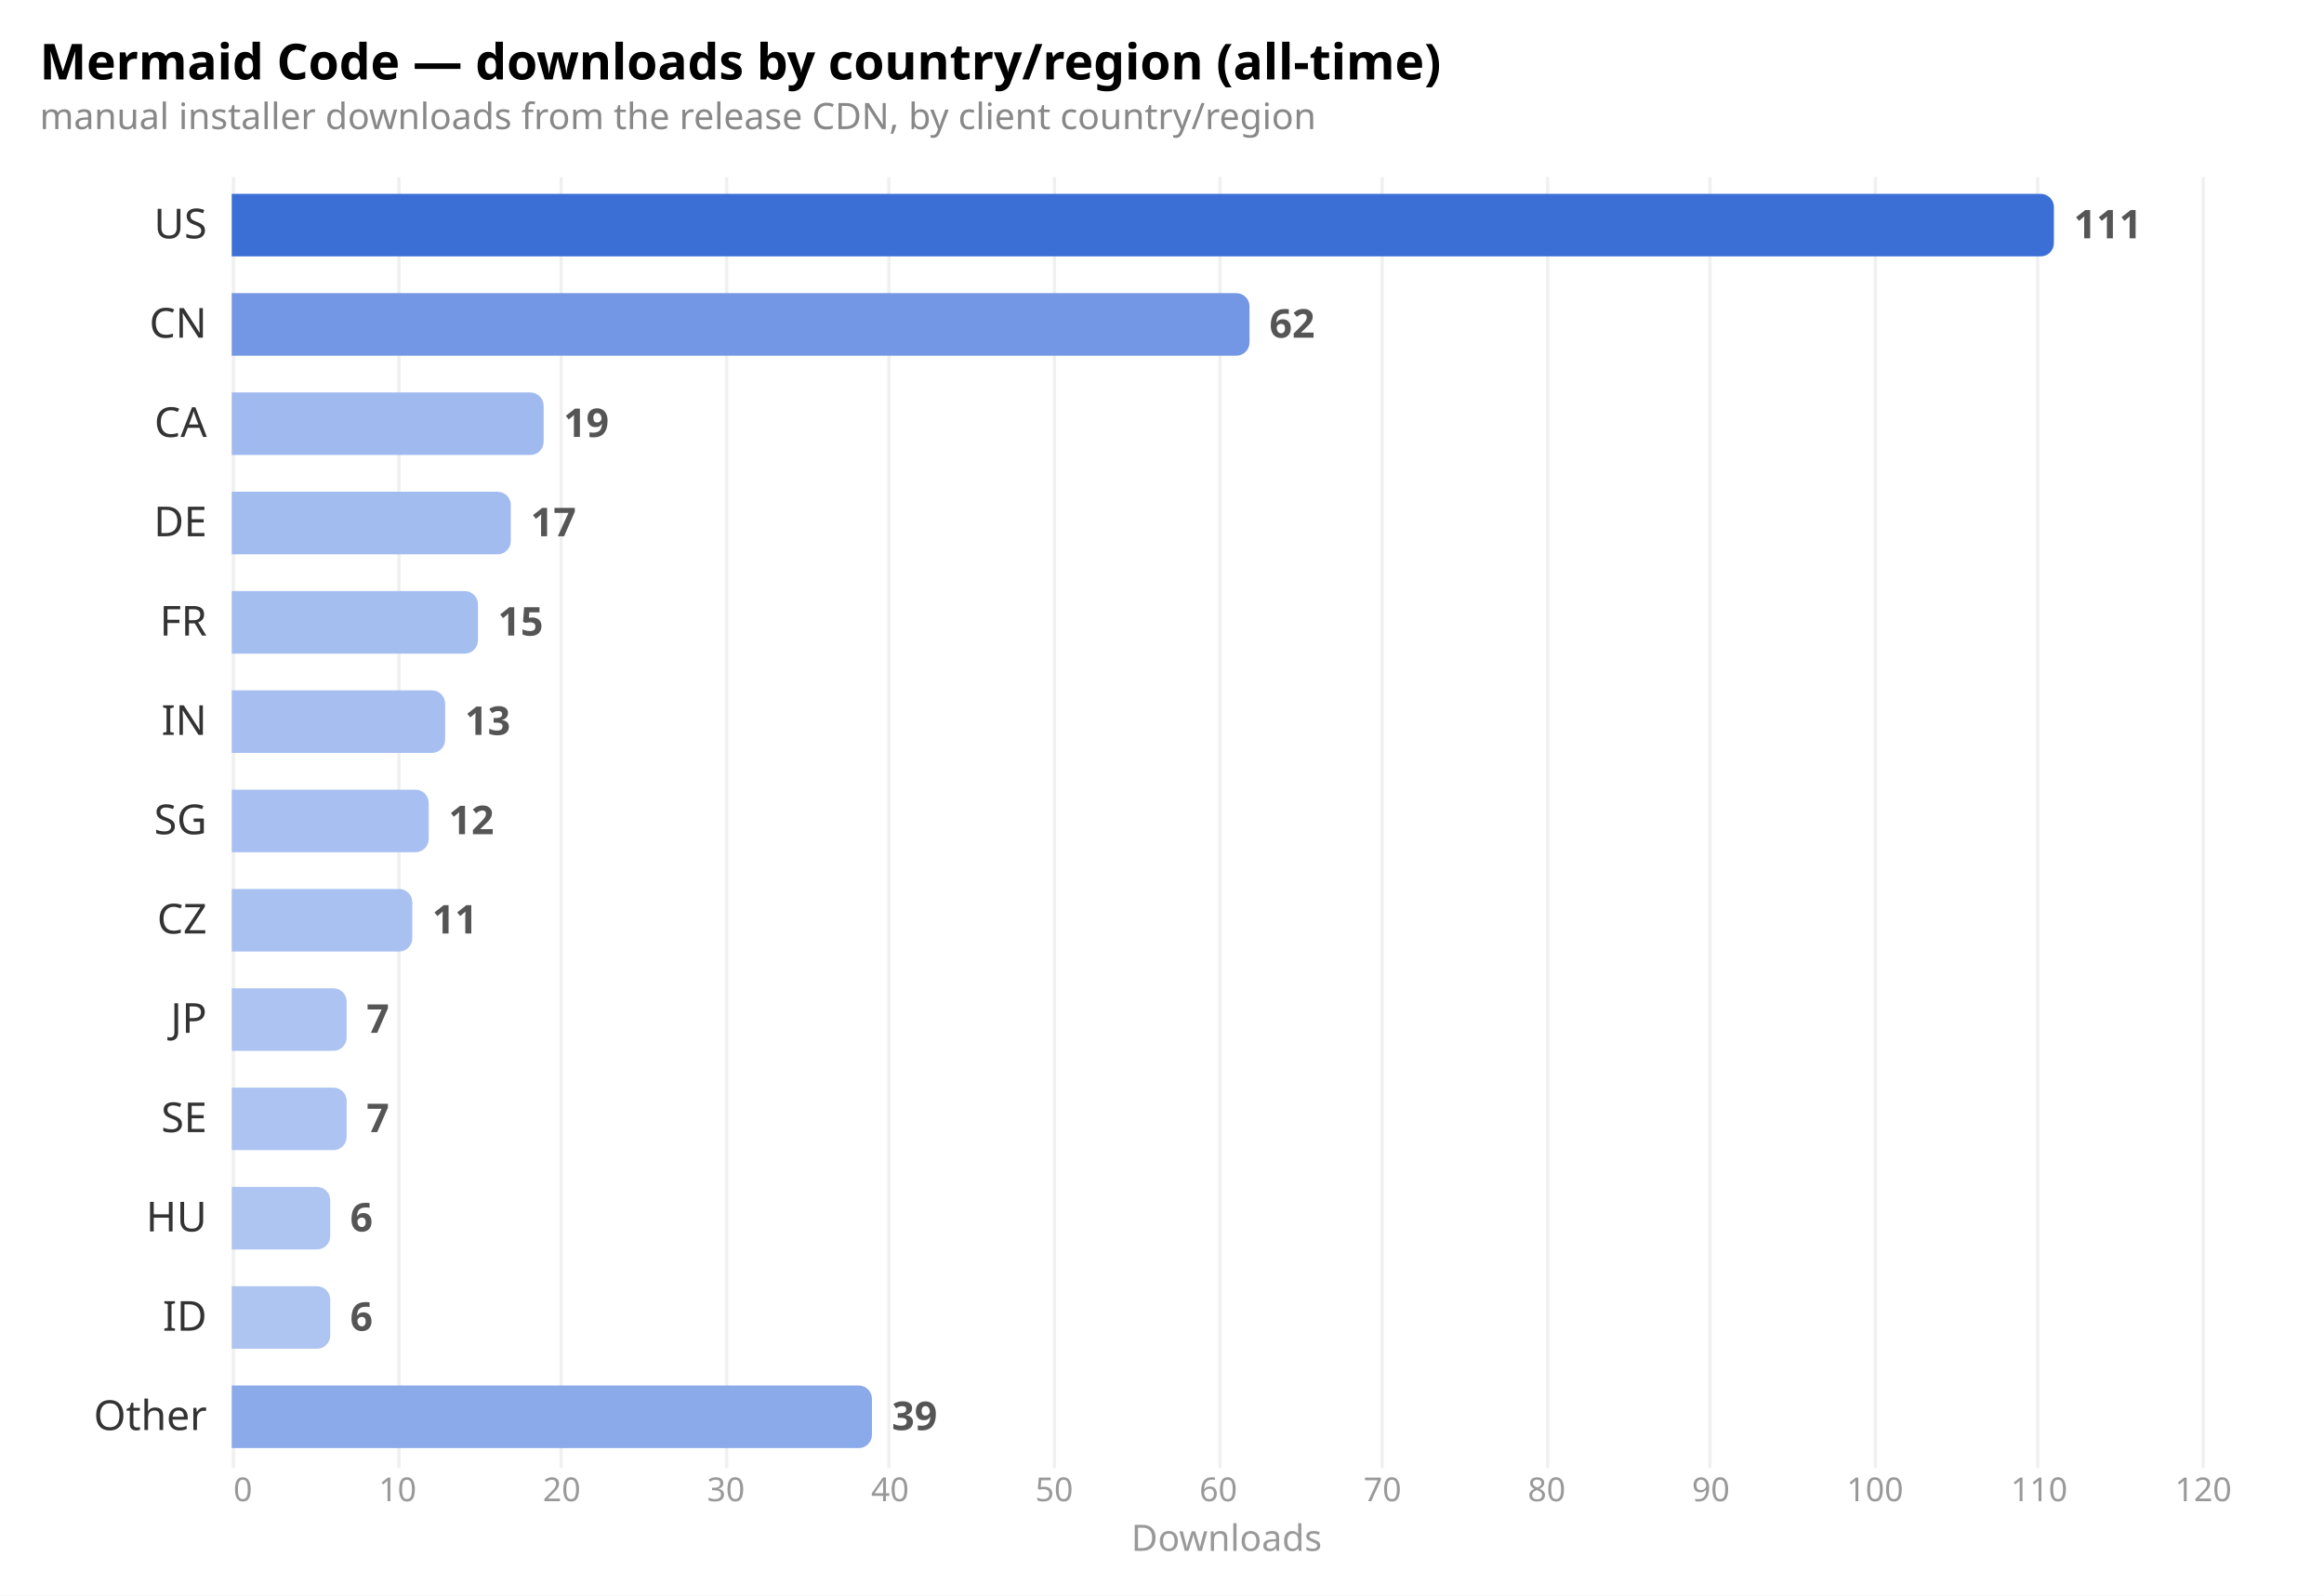
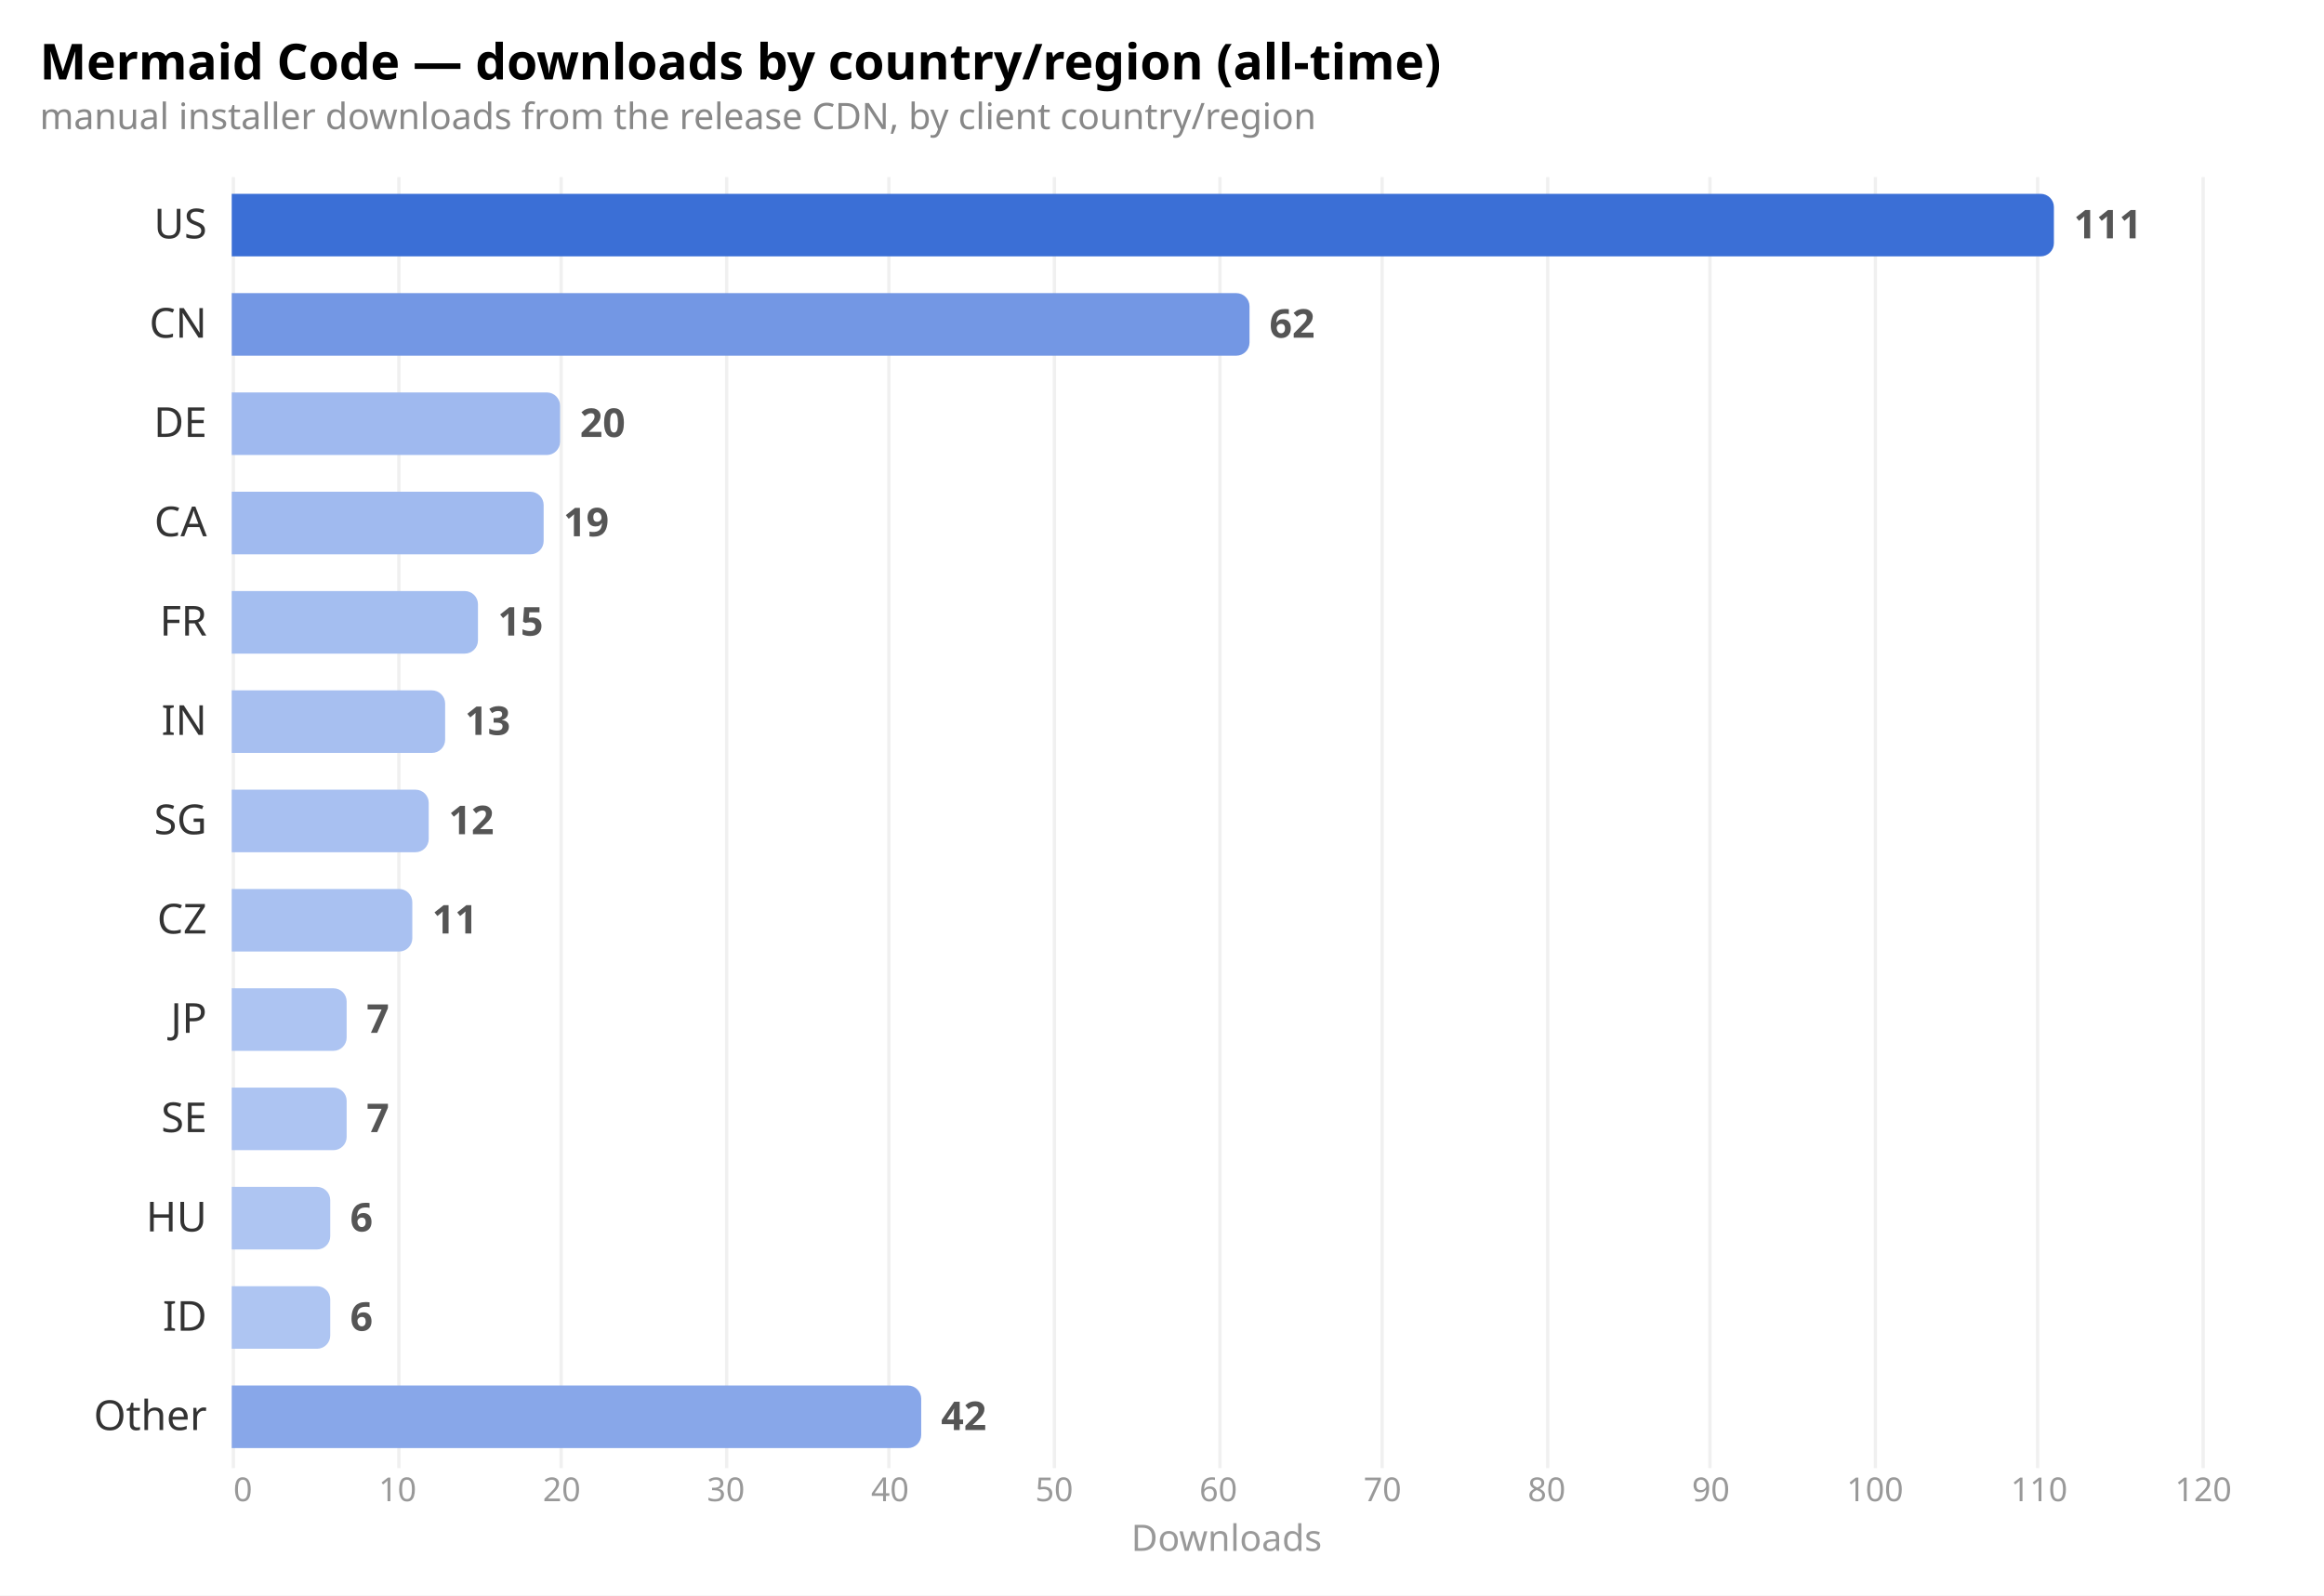
<svg xmlns="http://www.w3.org/2000/svg" version="1.1" class="marks" width="702" height="482" viewBox="0 0 702 482">
  <rect width="702" height="482" fill="white" />
  <g fill="none" stroke-miterlimit="4" transform="translate(70,53)">
    <g class="mark-group role-frame root" role="graphics-object" aria-roledescription="group mark container">
      <g transform="translate(0,0)">
        <path class="background" aria-hidden="true" d="M0,0h600v390h-600Z" />
        <g>
          <g class="mark-group role-axis" aria-hidden="true">
            <g transform="translate(0.5,390.5)">
              <path class="background" aria-hidden="true" d="M0,0h0v0h0Z" pointer-events="none" />
              <g>
                <g class="mark-rule role-axis-grid" pointer-events="none">
                  <line transform="translate(0,0)" x2="0" y2="-390" stroke="#f0f0f0" stroke-width="1" opacity="1" />
                  <line transform="translate(50,0)" x2="0" y2="-390" stroke="#f0f0f0" stroke-width="1" opacity="1" />
                  <line transform="translate(99,0)" x2="0" y2="-390" stroke="#f0f0f0" stroke-width="1" opacity="1" />
                  <line transform="translate(149,0)" x2="0" y2="-390" stroke="#f0f0f0" stroke-width="1" opacity="1" />
                  <line transform="translate(198,0)" x2="0" y2="-390" stroke="#f0f0f0" stroke-width="1" opacity="1" />
                  <line transform="translate(248,0)" x2="0" y2="-390" stroke="#f0f0f0" stroke-width="1" opacity="1" />
                  <line transform="translate(298,0)" x2="0" y2="-390" stroke="#f0f0f0" stroke-width="1" opacity="1" />
                  <line transform="translate(347,0)" x2="0" y2="-390" stroke="#f0f0f0" stroke-width="1" opacity="1" />
                  <line transform="translate(397,0)" x2="0" y2="-390" stroke="#f0f0f0" stroke-width="1" opacity="1" />
                  <line transform="translate(446,0)" x2="0" y2="-390" stroke="#f0f0f0" stroke-width="1" opacity="1" />
                  <line transform="translate(496,0)" x2="0" y2="-390" stroke="#f0f0f0" stroke-width="1" opacity="1" />
                  <line transform="translate(545,0)" x2="0" y2="-390" stroke="#f0f0f0" stroke-width="1" opacity="1" />
                  <line transform="translate(595,0)" x2="0" y2="-390" stroke="#f0f0f0" stroke-width="1" opacity="1" />
                </g>
              </g>
              <path class="foreground" aria-hidden="true" d="" pointer-events="none" display="none" />
            </g>
          </g>
          <g class="mark-group role-axis" role="graphics-symbol" aria-roledescription="axis" aria-label="X-axis titled 'Downloads' for a linear scale with values from 0 to 121">
            <g transform="translate(0.5,390.5)">
              <path class="background" aria-hidden="true" d="M0,0h0v0h0Z" pointer-events="none" />
              <g>
                <g class="mark-text role-axis-label" pointer-events="none">
                  <text text-anchor="start" transform="translate(0,10)" font-family="sans-serif" font-size="10px" fill="#999" opacity="1">0</text>
                  <text text-anchor="middle" transform="translate(49.58678,10)" font-family="sans-serif" font-size="10px" fill="#999" opacity="1">10</text>
                  <text text-anchor="middle" transform="translate(99.17355,10)" font-family="sans-serif" font-size="10px" fill="#999" opacity="1">20</text>
                  <text text-anchor="middle" transform="translate(148.7603,10)" font-family="sans-serif" font-size="10px" fill="#999" opacity="1">30</text>
                  <text text-anchor="middle" transform="translate(198.3471,10)" font-family="sans-serif" font-size="10px" fill="#999" opacity="1">40</text>
                  <text text-anchor="middle" transform="translate(247.9339,10)" font-family="sans-serif" font-size="10px" fill="#999" opacity="1">50</text>
                  <text text-anchor="middle" transform="translate(297.5207,10)" font-family="sans-serif" font-size="10px" fill="#999" opacity="1">60</text>
                  <text text-anchor="middle" transform="translate(347.1074,10)" font-family="sans-serif" font-size="10px" fill="#999" opacity="1">70</text>
                  <text text-anchor="middle" transform="translate(396.6942,10)" font-family="sans-serif" font-size="10px" fill="#999" opacity="1">80</text>
                  <text text-anchor="middle" transform="translate(446.281,10)" font-family="sans-serif" font-size="10px" fill="#999" opacity="1">90</text>
                  <text text-anchor="middle" transform="translate(495.8678,10)" font-family="sans-serif" font-size="10px" fill="#999" opacity="1">100</text>
                  <text text-anchor="middle" transform="translate(545.4545,10)" font-family="sans-serif" font-size="10px" fill="#999" opacity="1">110</text>
                  <text text-anchor="middle" transform="translate(595.0413,10)" font-family="sans-serif" font-size="10px" fill="#999" opacity="1">120</text>
                </g>
                <g class="mark-text role-axis-title" pointer-events="none">
                  <text text-anchor="middle" transform="translate(300,25)" font-family="sans-serif" font-size="11px" font-weight="500" fill="#999" opacity="1">Downloads</text>
                </g>
              </g>
              <path class="foreground" aria-hidden="true" d="" pointer-events="none" display="none" />
            </g>
          </g>
-           <g class="mark-group role-axis" role="graphics-symbol" aria-roledescription="axis" aria-label="Y-axis for a discrete scale with 13 values: US, CN, CA, DE, FR, ending with Other">
+           <g class="mark-group role-axis" role="graphics-symbol" aria-roledescription="axis" aria-label="Y-axis for a discrete scale with 13 values: US, CN, DE, CA, FR, ending with Other">
            <g transform="translate(0.5,0.5)">
              <path class="background" aria-hidden="true" d="M0,0h0v0h0Z" pointer-events="none" />
              <g>
                <g class="mark-text role-axis-label" pointer-events="none">
                  <text text-anchor="end" transform="translate(-8,18.5)" font-family="sans-serif" font-size="12.5px" font-weight="500" fill="#333" opacity="1">US</text>
                  <text text-anchor="end" transform="translate(-8,48.5)" font-family="sans-serif" font-size="12.5px" font-weight="500" fill="#333" opacity="1">CN</text>
-                   <text text-anchor="end" transform="translate(-8,78.5)" font-family="sans-serif" font-size="12.5px" font-weight="500" fill="#333" opacity="1">CA</text>
-                   <text text-anchor="end" transform="translate(-8,108.5)" font-family="sans-serif" font-size="12.5px" font-weight="500" fill="#333" opacity="1">DE</text>
+                   <text text-anchor="end" transform="translate(-8,78.5)" font-family="sans-serif" font-size="12.5px" font-weight="500" fill="#333" opacity="1">DE</text>
+                   <text text-anchor="end" transform="translate(-8,108.5)" font-family="sans-serif" font-size="12.5px" font-weight="500" fill="#333" opacity="1">CA</text>
                  <text text-anchor="end" transform="translate(-8,138.5)" font-family="sans-serif" font-size="12.5px" font-weight="500" fill="#333" opacity="1">FR</text>
                  <text text-anchor="end" transform="translate(-8,168.5)" font-family="sans-serif" font-size="12.5px" font-weight="500" fill="#333" opacity="1">IN</text>
                  <text text-anchor="end" transform="translate(-8,198.5)" font-family="sans-serif" font-size="12.5px" font-weight="500" fill="#333" opacity="1">SG</text>
                  <text text-anchor="end" transform="translate(-8,228.5)" font-family="sans-serif" font-size="12.5px" font-weight="500" fill="#333" opacity="1">CZ</text>
                  <text text-anchor="end" transform="translate(-8,258.5)" font-family="sans-serif" font-size="12.5px" font-weight="500" fill="#333" opacity="1">JP</text>
                  <text text-anchor="end" transform="translate(-8,288.5)" font-family="sans-serif" font-size="12.5px" font-weight="500" fill="#333" opacity="1">SE</text>
                  <text text-anchor="end" transform="translate(-8,318.5)" font-family="sans-serif" font-size="12.5px" font-weight="500" fill="#333" opacity="1">HU</text>
                  <text text-anchor="end" transform="translate(-8,348.5)" font-family="sans-serif" font-size="12.5px" font-weight="500" fill="#333" opacity="1">ID</text>
                  <text text-anchor="end" transform="translate(-8,378.5)" font-family="sans-serif" font-size="12.5px" font-weight="500" fill="#333" opacity="1">Other</text>
                </g>
              </g>
              <path class="foreground" aria-hidden="true" d="" pointer-events="none" display="none" />
            </g>
          </g>
          <g class="mark-group role-scope" role="graphics-object" aria-roledescription="group mark container">
            <g transform="translate(0,5.55)">
              <path class="background" aria-hidden="true" d="M0,0L546.413,0C548.621,0,550.413,1.792,550.413,4L550.413,14.9C550.413,17.108,548.621,18.9,546.413,18.9L0,18.9C0,18.9,0,18.9,0,18.9L0,0C0,0,0,0,0,0Z" />
              <g clip-path="url(#clip1)">
                <g class="mark-group role-scope" role="graphics-object" aria-roledescription="group mark container">
                  <g transform="translate(0,0)">
                    <path class="background" aria-hidden="true" d="M0,0h0v18.9h0Z" />
                    <g>
                      <g class="mark-rect role-mark layer_0_marks" role="graphics-object" aria-roledescription="rect mark container">
                        <path aria-label="Downloads: 111; country: US; downloads: 111" role="graphics-symbol" aria-roledescription="bar" d="M0,0h550.413v18.9h-550.413Z" fill="rgb(59, 111, 214)" />
                      </g>
                    </g>
                    <path class="foreground" aria-hidden="true" d="" display="none" />
                  </g>
                </g>
              </g>
              <path class="foreground" aria-hidden="true" d="" display="none" />
            </g>
            <g transform="translate(0,35.55)">
              <path class="background" aria-hidden="true" d="M0,0L303.438,0C305.646,0,307.438,1.792,307.438,4L307.438,14.9C307.438,17.108,305.646,18.9,303.438,18.9L0,18.9C0,18.9,0,18.9,0,18.9L0,0C0,0,0,0,0,0Z" />
              <g clip-path="url(#clip2)">
                <g class="mark-group role-scope" role="graphics-object" aria-roledescription="group mark container">
                  <g transform="translate(0,0)">
                    <path class="background" aria-hidden="true" d="M0,0h0v18.9h0Z" />
                    <g>
                      <g class="mark-rect role-mark layer_0_marks" role="graphics-object" aria-roledescription="rect mark container">
                        <path aria-label="Downloads: 62; country: CN; downloads: 62" role="graphics-symbol" aria-roledescription="bar" d="M0,0h307.438v18.9h-307.438Z" fill="rgb(115, 151, 228)" />
                      </g>
                    </g>
                    <path class="foreground" aria-hidden="true" d="" display="none" />
                  </g>
                </g>
              </g>
              <path class="foreground" aria-hidden="true" d="" display="none" />
            </g>
            <g transform="translate(0,65.55)">
+               <path class="background" aria-hidden="true" d="M0,0L95.174,0C97.381,0,99.174,1.792,99.174,4L99.174,14.9C99.174,17.108,97.381,18.9,95.174,18.9L0,18.9C0,18.9,0,18.9,0,18.9L0,0C0,0,0,0,0,0Z" />
+               <g clip-path="url(#clip3)">
+                 <g class="mark-group role-scope" role="graphics-object" aria-roledescription="group mark container">
+                   <g transform="translate(0,0)">
+                     <path class="background" aria-hidden="true" d="M0,0h0v18.9h0Z" />
+                     <g>
+                       <g class="mark-rect role-mark layer_0_marks" role="graphics-object" aria-roledescription="rect mark container">
+                         <path aria-label="Downloads: 20; country: DE; downloads: 20" role="graphics-symbol" aria-roledescription="bar" d="M0,0h99.174v18.9h-99.174Z" fill="rgb(159, 185, 239)" />
+                       </g>
+                     </g>
+                     <path class="foreground" aria-hidden="true" d="" display="none" />
+                   </g>
+                 </g>
+               </g>
+               <path class="foreground" aria-hidden="true" d="" display="none" />
+             </g>
+             <g transform="translate(0,95.55)">
              <path class="background" aria-hidden="true" d="M0,0L90.215,0C92.423,0,94.215,1.792,94.215,4L94.215,14.9C94.215,17.108,92.423,18.9,90.215,18.9L0,18.9C0,18.9,0,18.9,0,18.9L0,0C0,0,0,0,0,0Z" />
-               <g clip-path="url(#clip3)">
+               <g clip-path="url(#clip4)">
                <g class="mark-group role-scope" role="graphics-object" aria-roledescription="group mark container">
                  <g transform="translate(0,0)">
                    <path class="background" aria-hidden="true" d="M0,0h0v18.9h0Z" />
                    <g>
                      <g class="mark-rect role-mark layer_0_marks" role="graphics-object" aria-roledescription="rect mark container">
                        <path aria-label="Downloads: 19; country: CA; downloads: 19" role="graphics-symbol" aria-roledescription="bar" d="M0,0h94.215v18.9h-94.215Z" fill="rgb(160, 186, 239)" />
-                       </g>
-                     </g>
-                     <path class="foreground" aria-hidden="true" d="" display="none" />
-                   </g>
-                 </g>
-               </g>
-               <path class="foreground" aria-hidden="true" d="" display="none" />
-             </g>
-             <g transform="translate(0,95.55)">
-               <path class="background" aria-hidden="true" d="M0,0L80.298,0C82.505,0,84.298,1.792,84.298,4L84.298,14.9C84.298,17.108,82.505,18.9,80.298,18.9L0,18.9C0,18.9,0,18.9,0,18.9L0,0C0,0,0,0,0,0Z" />
-               <g clip-path="url(#clip4)">
-                 <g class="mark-group role-scope" role="graphics-object" aria-roledescription="group mark container">
-                   <g transform="translate(0,0)">
-                     <path class="background" aria-hidden="true" d="M0,0h0v18.9h0Z" />
-                     <g>
-                       <g class="mark-rect role-mark layer_0_marks" role="graphics-object" aria-roledescription="rect mark container">
-                         <path aria-label="Downloads: 17; country: DE; downloads: 17" role="graphics-symbol" aria-roledescription="bar" d="M0,0h84.298v18.9h-84.298Z" fill="rgb(162, 188, 239)" />
                      </g>
                    </g>
                    <path class="foreground" aria-hidden="true" d="" display="none" />
                  </g>
                </g>
              </g>
              <path class="foreground" aria-hidden="true" d="" display="none" />
            </g>
            <g transform="translate(0,125.55)">
              <path class="background" aria-hidden="true" d="M0,0L70.38,0C72.588,0,74.38,1.792,74.38,4L74.38,14.9C74.38,17.108,72.588,18.9,70.38,18.9L0,18.9C0,18.9,0,18.9,0,18.9L0,0C0,0,0,0,0,0Z" />
              <g clip-path="url(#clip5)">
                <g class="mark-group role-scope" role="graphics-object" aria-roledescription="group mark container">
                  <g transform="translate(0,0)">
                    <path class="background" aria-hidden="true" d="M0,0h0v18.9h0Z" />
                    <g>
                      <g class="mark-rect role-mark layer_0_marks" role="graphics-object" aria-roledescription="rect mark container">
                        <path aria-label="Downloads: 15; country: FR; downloads: 15" role="graphics-symbol" aria-roledescription="bar" d="M0,0h74.38v18.9h-74.38Z" fill="rgb(164, 190, 240)" />
                      </g>
                    </g>
                    <path class="foreground" aria-hidden="true" d="" display="none" />
                  </g>
                </g>
              </g>
              <path class="foreground" aria-hidden="true" d="" display="none" />
            </g>
            <g transform="translate(0,155.55)">
              <path class="background" aria-hidden="true" d="M0,0L60.463,0C62.67,0,64.463,1.792,64.463,4L64.463,14.9C64.463,17.108,62.67,18.9,60.463,18.9L0,18.9C0,18.9,0,18.9,0,18.9L0,0C0,0,0,0,0,0Z" />
              <g clip-path="url(#clip6)">
                <g class="mark-group role-scope" role="graphics-object" aria-roledescription="group mark container">
                  <g transform="translate(0,0)">
                    <path class="background" aria-hidden="true" d="M0,0h0v18.9h0Z" />
                    <g>
                      <g class="mark-rect role-mark layer_0_marks" role="graphics-object" aria-roledescription="rect mark container">
                        <path aria-label="Downloads: 13; country: IN; downloads: 13" role="graphics-symbol" aria-roledescription="bar" d="M0,0h64.463v18.9h-64.463Z" fill="rgb(167, 191, 240)" />
                      </g>
                    </g>
                    <path class="foreground" aria-hidden="true" d="" display="none" />
                  </g>
                </g>
              </g>
              <path class="foreground" aria-hidden="true" d="" display="none" />
            </g>
            <g transform="translate(0,185.55)">
              <path class="background" aria-hidden="true" d="M0,0L55.504,0C57.712,0,59.504,1.792,59.504,4L59.504,14.9C59.504,17.108,57.712,18.9,55.504,18.9L0,18.9C0,18.9,0,18.9,0,18.9L0,0C0,0,0,0,0,0Z" />
              <g clip-path="url(#clip7)">
                <g class="mark-group role-scope" role="graphics-object" aria-roledescription="group mark container">
                  <g transform="translate(0,0)">
                    <path class="background" aria-hidden="true" d="M0,0h0v18.9h0Z" />
                    <g>
                      <g class="mark-rect role-mark layer_0_marks" role="graphics-object" aria-roledescription="rect mark container">
                        <path aria-label="Downloads: 12; country: SG; downloads: 12" role="graphics-symbol" aria-roledescription="bar" d="M0,0h59.504v18.9h-59.504Z" fill="rgb(168, 192, 241)" />
                      </g>
                    </g>
                    <path class="foreground" aria-hidden="true" d="" display="none" />
                  </g>
                </g>
              </g>
              <path class="foreground" aria-hidden="true" d="" display="none" />
            </g>
            <g transform="translate(0,215.55)">
              <path class="background" aria-hidden="true" d="M0,0L50.545,0C52.753,0,54.545,1.792,54.545,4L54.545,14.9C54.545,17.108,52.753,18.9,50.545,18.9L0,18.9C0,18.9,0,18.9,0,18.9L0,0C0,0,0,0,0,0Z" />
              <g clip-path="url(#clip8)">
                <g class="mark-group role-scope" role="graphics-object" aria-roledescription="group mark container">
                  <g transform="translate(0,0)">
                    <path class="background" aria-hidden="true" d="M0,0h0v18.9h0Z" />
                    <g>
                      <g class="mark-rect role-mark layer_0_marks" role="graphics-object" aria-roledescription="rect mark container">
                        <path aria-label="Downloads: 11; country: CZ; downloads: 11" role="graphics-symbol" aria-roledescription="bar" d="M0,0h54.545v18.9h-54.545Z" fill="rgb(169, 193, 241)" />
                      </g>
                    </g>
                    <path class="foreground" aria-hidden="true" d="" display="none" />
                  </g>
                </g>
              </g>
              <path class="foreground" aria-hidden="true" d="" display="none" />
            </g>
            <g transform="translate(0,245.55)">
              <path class="background" aria-hidden="true" d="M0,0L30.711,0C32.918,0,34.711,1.792,34.711,4L34.711,14.9C34.711,17.108,32.918,18.9,30.711,18.9L0,18.9C0,18.9,0,18.9,0,18.9L0,0C0,0,0,0,0,0Z" />
              <g clip-path="url(#clip9)">
                <g class="mark-group role-scope" role="graphics-object" aria-roledescription="group mark container">
                  <g transform="translate(0,0)">
                    <path class="background" aria-hidden="true" d="M0,0h0v18.9h0Z" />
                    <g>
                      <g class="mark-rect role-mark layer_0_marks" role="graphics-object" aria-roledescription="rect mark container">
                        <path aria-label="Downloads: 7; country: JP; downloads: 7" role="graphics-symbol" aria-roledescription="bar" d="M0,0h34.711v18.9h-34.711Z" fill="rgb(173, 196, 242)" />
                      </g>
                    </g>
                    <path class="foreground" aria-hidden="true" d="" display="none" />
                  </g>
                </g>
              </g>
              <path class="foreground" aria-hidden="true" d="" display="none" />
            </g>
            <g transform="translate(0,275.55)">
              <path class="background" aria-hidden="true" d="M0,0L30.711,0C32.918,0,34.711,1.792,34.711,4L34.711,14.9C34.711,17.108,32.918,18.9,30.711,18.9L0,18.9C0,18.9,0,18.9,0,18.9L0,0C0,0,0,0,0,0Z" />
              <g clip-path="url(#clip10)">
                <g class="mark-group role-scope" role="graphics-object" aria-roledescription="group mark container">
                  <g transform="translate(0,0)">
                    <path class="background" aria-hidden="true" d="M0,0h0v18.9h0Z" />
                    <g>
                      <g class="mark-rect role-mark layer_0_marks" role="graphics-object" aria-roledescription="rect mark container">
                        <path aria-label="Downloads: 7; country: SE; downloads: 7" role="graphics-symbol" aria-roledescription="bar" d="M0,0h34.711v18.9h-34.711Z" fill="rgb(173, 196, 242)" />
                      </g>
                    </g>
                    <path class="foreground" aria-hidden="true" d="" display="none" />
                  </g>
                </g>
              </g>
              <path class="foreground" aria-hidden="true" d="" display="none" />
            </g>
            <g transform="translate(0,305.55)">
              <path class="background" aria-hidden="true" d="M0,0L25.752,0C27.96,0,29.752,1.792,29.752,4L29.752,14.9C29.752,17.108,27.96,18.9,25.752,18.9L0,18.9C0,18.9,0,18.9,0,18.9L0,0C0,0,0,0,0,0Z" />
              <g clip-path="url(#clip11)">
                <g class="mark-group role-scope" role="graphics-object" aria-roledescription="group mark container">
                  <g transform="translate(0,0)">
                    <path class="background" aria-hidden="true" d="M0,0h0v18.9h0Z" />
                    <g>
                      <g class="mark-rect role-mark layer_0_marks" role="graphics-object" aria-roledescription="rect mark container">
                        <path aria-label="Downloads: 6; country: HU; downloads: 6" role="graphics-symbol" aria-roledescription="bar" d="M0,0h29.752v18.9h-29.752Z" fill="rgb(174, 197, 242)" />
                      </g>
                    </g>
                    <path class="foreground" aria-hidden="true" d="" display="none" />
                  </g>
                </g>
              </g>
              <path class="foreground" aria-hidden="true" d="" display="none" />
            </g>
            <g transform="translate(0,335.55)">
              <path class="background" aria-hidden="true" d="M0,0L25.752,0C27.96,0,29.752,1.792,29.752,4L29.752,14.9C29.752,17.108,27.96,18.9,25.752,18.9L0,18.9C0,18.9,0,18.9,0,18.9L0,0C0,0,0,0,0,0Z" />
              <g clip-path="url(#clip12)">
                <g class="mark-group role-scope" role="graphics-object" aria-roledescription="group mark container">
                  <g transform="translate(0,0)">
                    <path class="background" aria-hidden="true" d="M0,0h0v18.9h0Z" />
                    <g>
                      <g class="mark-rect role-mark layer_0_marks" role="graphics-object" aria-roledescription="rect mark container">
                        <path aria-label="Downloads: 6; country: ID; downloads: 6" role="graphics-symbol" aria-roledescription="bar" d="M0,0h29.752v18.9h-29.752Z" fill="rgb(174, 197, 242)" />
                      </g>
                    </g>
                    <path class="foreground" aria-hidden="true" d="" display="none" />
                  </g>
                </g>
              </g>
              <path class="foreground" aria-hidden="true" d="" display="none" />
            </g>
            <g transform="translate(0,365.55)">
-               <path class="background" aria-hidden="true" d="M0,0L189.388,0C191.596,0,193.388,1.792,193.388,4L193.388,14.9C193.388,17.108,191.596,18.9,189.388,18.9L0,18.9C0,18.9,0,18.9,0,18.9L0,0C0,0,0,0,0,0Z" />
+               <path class="background" aria-hidden="true" d="M0,0L204.264,0C206.472,0,208.264,1.792,208.264,4L208.264,14.9C208.264,17.108,206.472,18.9,204.264,18.9L0,18.9C0,18.9,0,18.9,0,18.9L0,0C0,0,0,0,0,0Z" />
              <g clip-path="url(#clip13)">
                <g class="mark-group role-scope" role="graphics-object" aria-roledescription="group mark container">
                  <g transform="translate(0,0)">
                    <path class="background" aria-hidden="true" d="M0,0h0v18.9h0Z" />
                    <g>
                      <g class="mark-rect role-mark layer_0_marks" role="graphics-object" aria-roledescription="rect mark container">
-                         <path aria-label="Downloads: 39; country: Other; downloads: 39" role="graphics-symbol" aria-roledescription="bar" d="M0,0h193.388v18.9h-193.388Z" fill="rgb(139, 170, 234)" />
+                         <path aria-label="Downloads: 42; country: Other; downloads: 42" role="graphics-symbol" aria-roledescription="bar" d="M0,0h208.264v18.9h-208.264Z" fill="rgb(136, 167, 233)" />
                      </g>
                    </g>
                    <path class="foreground" aria-hidden="true" d="" display="none" />
                  </g>
                </g>
              </g>
              <path class="foreground" aria-hidden="true" d="" display="none" />
            </g>
          </g>
          <g class="mark-text role-mark layer_1_marks" role="graphics-object" aria-roledescription="text mark container">
            <text aria-label="Downloads: 111; country: US; downloads: 111" role="graphics-symbol" aria-roledescription="text mark" text-anchor="start" transform="translate(556.4132,19)" font-family="sans-serif" font-size="12px" font-weight="600" fill="#555">111</text>
            <text aria-label="Downloads: 62; country: CN; downloads: 62" role="graphics-symbol" aria-roledescription="text mark" text-anchor="start" transform="translate(313.438,49)" font-family="sans-serif" font-size="12px" font-weight="600" fill="#555">62</text>
-             <text aria-label="Downloads: 19; country: CA; downloads: 19" role="graphics-symbol" aria-roledescription="text mark" text-anchor="start" transform="translate(100.2149,79)" font-family="sans-serif" font-size="12px" font-weight="600" fill="#555">19</text>
-             <text aria-label="Downloads: 17; country: DE; downloads: 17" role="graphics-symbol" aria-roledescription="text mark" text-anchor="start" transform="translate(90.29752,109)" font-family="sans-serif" font-size="12px" font-weight="600" fill="#555">17</text>
+             <text aria-label="Downloads: 20; country: DE; downloads: 20" role="graphics-symbol" aria-roledescription="text mark" text-anchor="start" transform="translate(105.1736,79)" font-family="sans-serif" font-size="12px" font-weight="600" fill="#555">20</text>
+             <text aria-label="Downloads: 19; country: CA; downloads: 19" role="graphics-symbol" aria-roledescription="text mark" text-anchor="start" transform="translate(100.2149,109)" font-family="sans-serif" font-size="12px" font-weight="600" fill="#555">19</text>
            <text aria-label="Downloads: 15; country: FR; downloads: 15" role="graphics-symbol" aria-roledescription="text mark" text-anchor="start" transform="translate(80.38017,139)" font-family="sans-serif" font-size="12px" font-weight="600" fill="#555">15</text>
            <text aria-label="Downloads: 13; country: IN; downloads: 13" role="graphics-symbol" aria-roledescription="text mark" text-anchor="start" transform="translate(70.46281,169)" font-family="sans-serif" font-size="12px" font-weight="600" fill="#555">13</text>
            <text aria-label="Downloads: 12; country: SG; downloads: 12" role="graphics-symbol" aria-roledescription="text mark" text-anchor="start" transform="translate(65.50413,199)" font-family="sans-serif" font-size="12px" font-weight="600" fill="#555">12</text>
            <text aria-label="Downloads: 11; country: CZ; downloads: 11" role="graphics-symbol" aria-roledescription="text mark" text-anchor="start" transform="translate(60.54545,229)" font-family="sans-serif" font-size="12px" font-weight="600" fill="#555">11</text>
            <text aria-label="Downloads: 7; country: JP; downloads: 7" role="graphics-symbol" aria-roledescription="text mark" text-anchor="start" transform="translate(40.71074,259)" font-family="sans-serif" font-size="12px" font-weight="600" fill="#555">7</text>
            <text aria-label="Downloads: 7; country: SE; downloads: 7" role="graphics-symbol" aria-roledescription="text mark" text-anchor="start" transform="translate(40.71074,289)" font-family="sans-serif" font-size="12px" font-weight="600" fill="#555">7</text>
            <text aria-label="Downloads: 6; country: HU; downloads: 6" role="graphics-symbol" aria-roledescription="text mark" text-anchor="start" transform="translate(35.75207,319)" font-family="sans-serif" font-size="12px" font-weight="600" fill="#555">6</text>
            <text aria-label="Downloads: 6; country: ID; downloads: 6" role="graphics-symbol" aria-roledescription="text mark" text-anchor="start" transform="translate(35.75207,349)" font-family="sans-serif" font-size="12px" font-weight="600" fill="#555">6</text>
-             <text aria-label="Downloads: 39; country: Other; downloads: 39" role="graphics-symbol" aria-roledescription="text mark" text-anchor="start" transform="translate(199.3884,379)" font-family="sans-serif" font-size="12px" font-weight="600" fill="#555">39</text>
+             <text aria-label="Downloads: 42; country: Other; downloads: 42" role="graphics-symbol" aria-roledescription="text mark" text-anchor="start" transform="translate(214.2645,379)" font-family="sans-serif" font-size="12px" font-weight="600" fill="#555">42</text>
          </g>
          <g class="mark-group role-title">
            <g transform="translate(-58,-41)">
              <path class="background" aria-hidden="true" d="M0,0h0v0h0Z" pointer-events="none" />
              <g>
                <g class="mark-text role-title-text" role="graphics-symbol" aria-roledescription="title" aria-label="Title text 'Mermaid Code — downloads by country/region (all-time)'" pointer-events="none">
                  <text text-anchor="start" transform="translate(0,12)" font-family="sans-serif" font-size="15px" font-weight="600" fill="#000" opacity="1">Mermaid Code — downloads by country/region (all-time)</text>
                </g>
                <g class="mark-text role-title-subtitle" role="graphics-symbol" aria-roledescription="subtitle" aria-label="Subtitle text 'manual installer downloads from the release CDN, by client country/region'" pointer-events="none">
                  <text text-anchor="start" transform="translate(0,27)" font-family="sans-serif" font-size="11px" fill="#888" opacity="1">manual installer downloads from the release CDN, by client country/region</text>
                </g>
              </g>
              <path class="foreground" aria-hidden="true" d="" pointer-events="none" display="none" />
            </g>
          </g>
        </g>
        <path class="foreground" aria-hidden="true" d="" display="none" />
      </g>
    </g>
  </g>
  <defs>
    <clipPath id="clip1">
      <path d="M0,0L546.413,0C548.621,0,550.413,1.792,550.413,4L550.413,14.9C550.413,17.108,548.621,18.9,546.413,18.9L0,18.9C0,18.9,0,18.9,0,18.9L0,0C0,0,0,0,0,0Z" />
    </clipPath>
    <clipPath id="clip2">
      <path d="M0,0L303.438,0C305.646,0,307.438,1.792,307.438,4L307.438,14.9C307.438,17.108,305.646,18.9,303.438,18.9L0,18.9C0,18.9,0,18.9,0,18.9L0,0C0,0,0,0,0,0Z" />
    </clipPath>
    <clipPath id="clip3">
+       <path d="M0,0L95.174,0C97.381,0,99.174,1.792,99.174,4L99.174,14.9C99.174,17.108,97.381,18.9,95.174,18.9L0,18.9C0,18.9,0,18.9,0,18.9L0,0C0,0,0,0,0,0Z" />
+     </clipPath>
+     <clipPath id="clip4">
      <path d="M0,0L90.215,0C92.423,0,94.215,1.792,94.215,4L94.215,14.9C94.215,17.108,92.423,18.9,90.215,18.9L0,18.9C0,18.9,0,18.9,0,18.9L0,0C0,0,0,0,0,0Z" />
-     </clipPath>
-     <clipPath id="clip4">
-       <path d="M0,0L80.298,0C82.505,0,84.298,1.792,84.298,4L84.298,14.9C84.298,17.108,82.505,18.9,80.298,18.9L0,18.9C0,18.9,0,18.9,0,18.9L0,0C0,0,0,0,0,0Z" />
    </clipPath>
    <clipPath id="clip5">
      <path d="M0,0L70.38,0C72.588,0,74.38,1.792,74.38,4L74.38,14.9C74.38,17.108,72.588,18.9,70.38,18.9L0,18.9C0,18.9,0,18.9,0,18.9L0,0C0,0,0,0,0,0Z" />
    </clipPath>
    <clipPath id="clip6">
      <path d="M0,0L60.463,0C62.67,0,64.463,1.792,64.463,4L64.463,14.9C64.463,17.108,62.67,18.9,60.463,18.9L0,18.9C0,18.9,0,18.9,0,18.9L0,0C0,0,0,0,0,0Z" />
    </clipPath>
    <clipPath id="clip7">
      <path d="M0,0L55.504,0C57.712,0,59.504,1.792,59.504,4L59.504,14.9C59.504,17.108,57.712,18.9,55.504,18.9L0,18.9C0,18.9,0,18.9,0,18.9L0,0C0,0,0,0,0,0Z" />
    </clipPath>
    <clipPath id="clip8">
      <path d="M0,0L50.545,0C52.753,0,54.545,1.792,54.545,4L54.545,14.9C54.545,17.108,52.753,18.9,50.545,18.9L0,18.9C0,18.9,0,18.9,0,18.9L0,0C0,0,0,0,0,0Z" />
    </clipPath>
    <clipPath id="clip9">
      <path d="M0,0L30.711,0C32.918,0,34.711,1.792,34.711,4L34.711,14.9C34.711,17.108,32.918,18.9,30.711,18.9L0,18.9C0,18.9,0,18.9,0,18.9L0,0C0,0,0,0,0,0Z" />
    </clipPath>
    <clipPath id="clip10">
      <path d="M0,0L30.711,0C32.918,0,34.711,1.792,34.711,4L34.711,14.9C34.711,17.108,32.918,18.9,30.711,18.9L0,18.9C0,18.9,0,18.9,0,18.9L0,0C0,0,0,0,0,0Z" />
    </clipPath>
    <clipPath id="clip11">
      <path d="M0,0L25.752,0C27.96,0,29.752,1.792,29.752,4L29.752,14.9C29.752,17.108,27.96,18.9,25.752,18.9L0,18.9C0,18.9,0,18.9,0,18.9L0,0C0,0,0,0,0,0Z" />
    </clipPath>
    <clipPath id="clip12">
      <path d="M0,0L25.752,0C27.96,0,29.752,1.792,29.752,4L29.752,14.9C29.752,17.108,27.96,18.9,25.752,18.9L0,18.9C0,18.9,0,18.9,0,18.9L0,0C0,0,0,0,0,0Z" />
    </clipPath>
    <clipPath id="clip13">
-       <path d="M0,0L189.388,0C191.596,0,193.388,1.792,193.388,4L193.388,14.9C193.388,17.108,191.596,18.9,189.388,18.9L0,18.9C0,18.9,0,18.9,0,18.9L0,0C0,0,0,0,0,0Z" />
+       <path d="M0,0L204.264,0C206.472,0,208.264,1.792,208.264,4L208.264,14.9C208.264,17.108,206.472,18.9,204.264,18.9L0,18.9C0,18.9,0,18.9,0,18.9L0,0C0,0,0,0,0,0Z" />
    </clipPath>
  </defs>
</svg>
